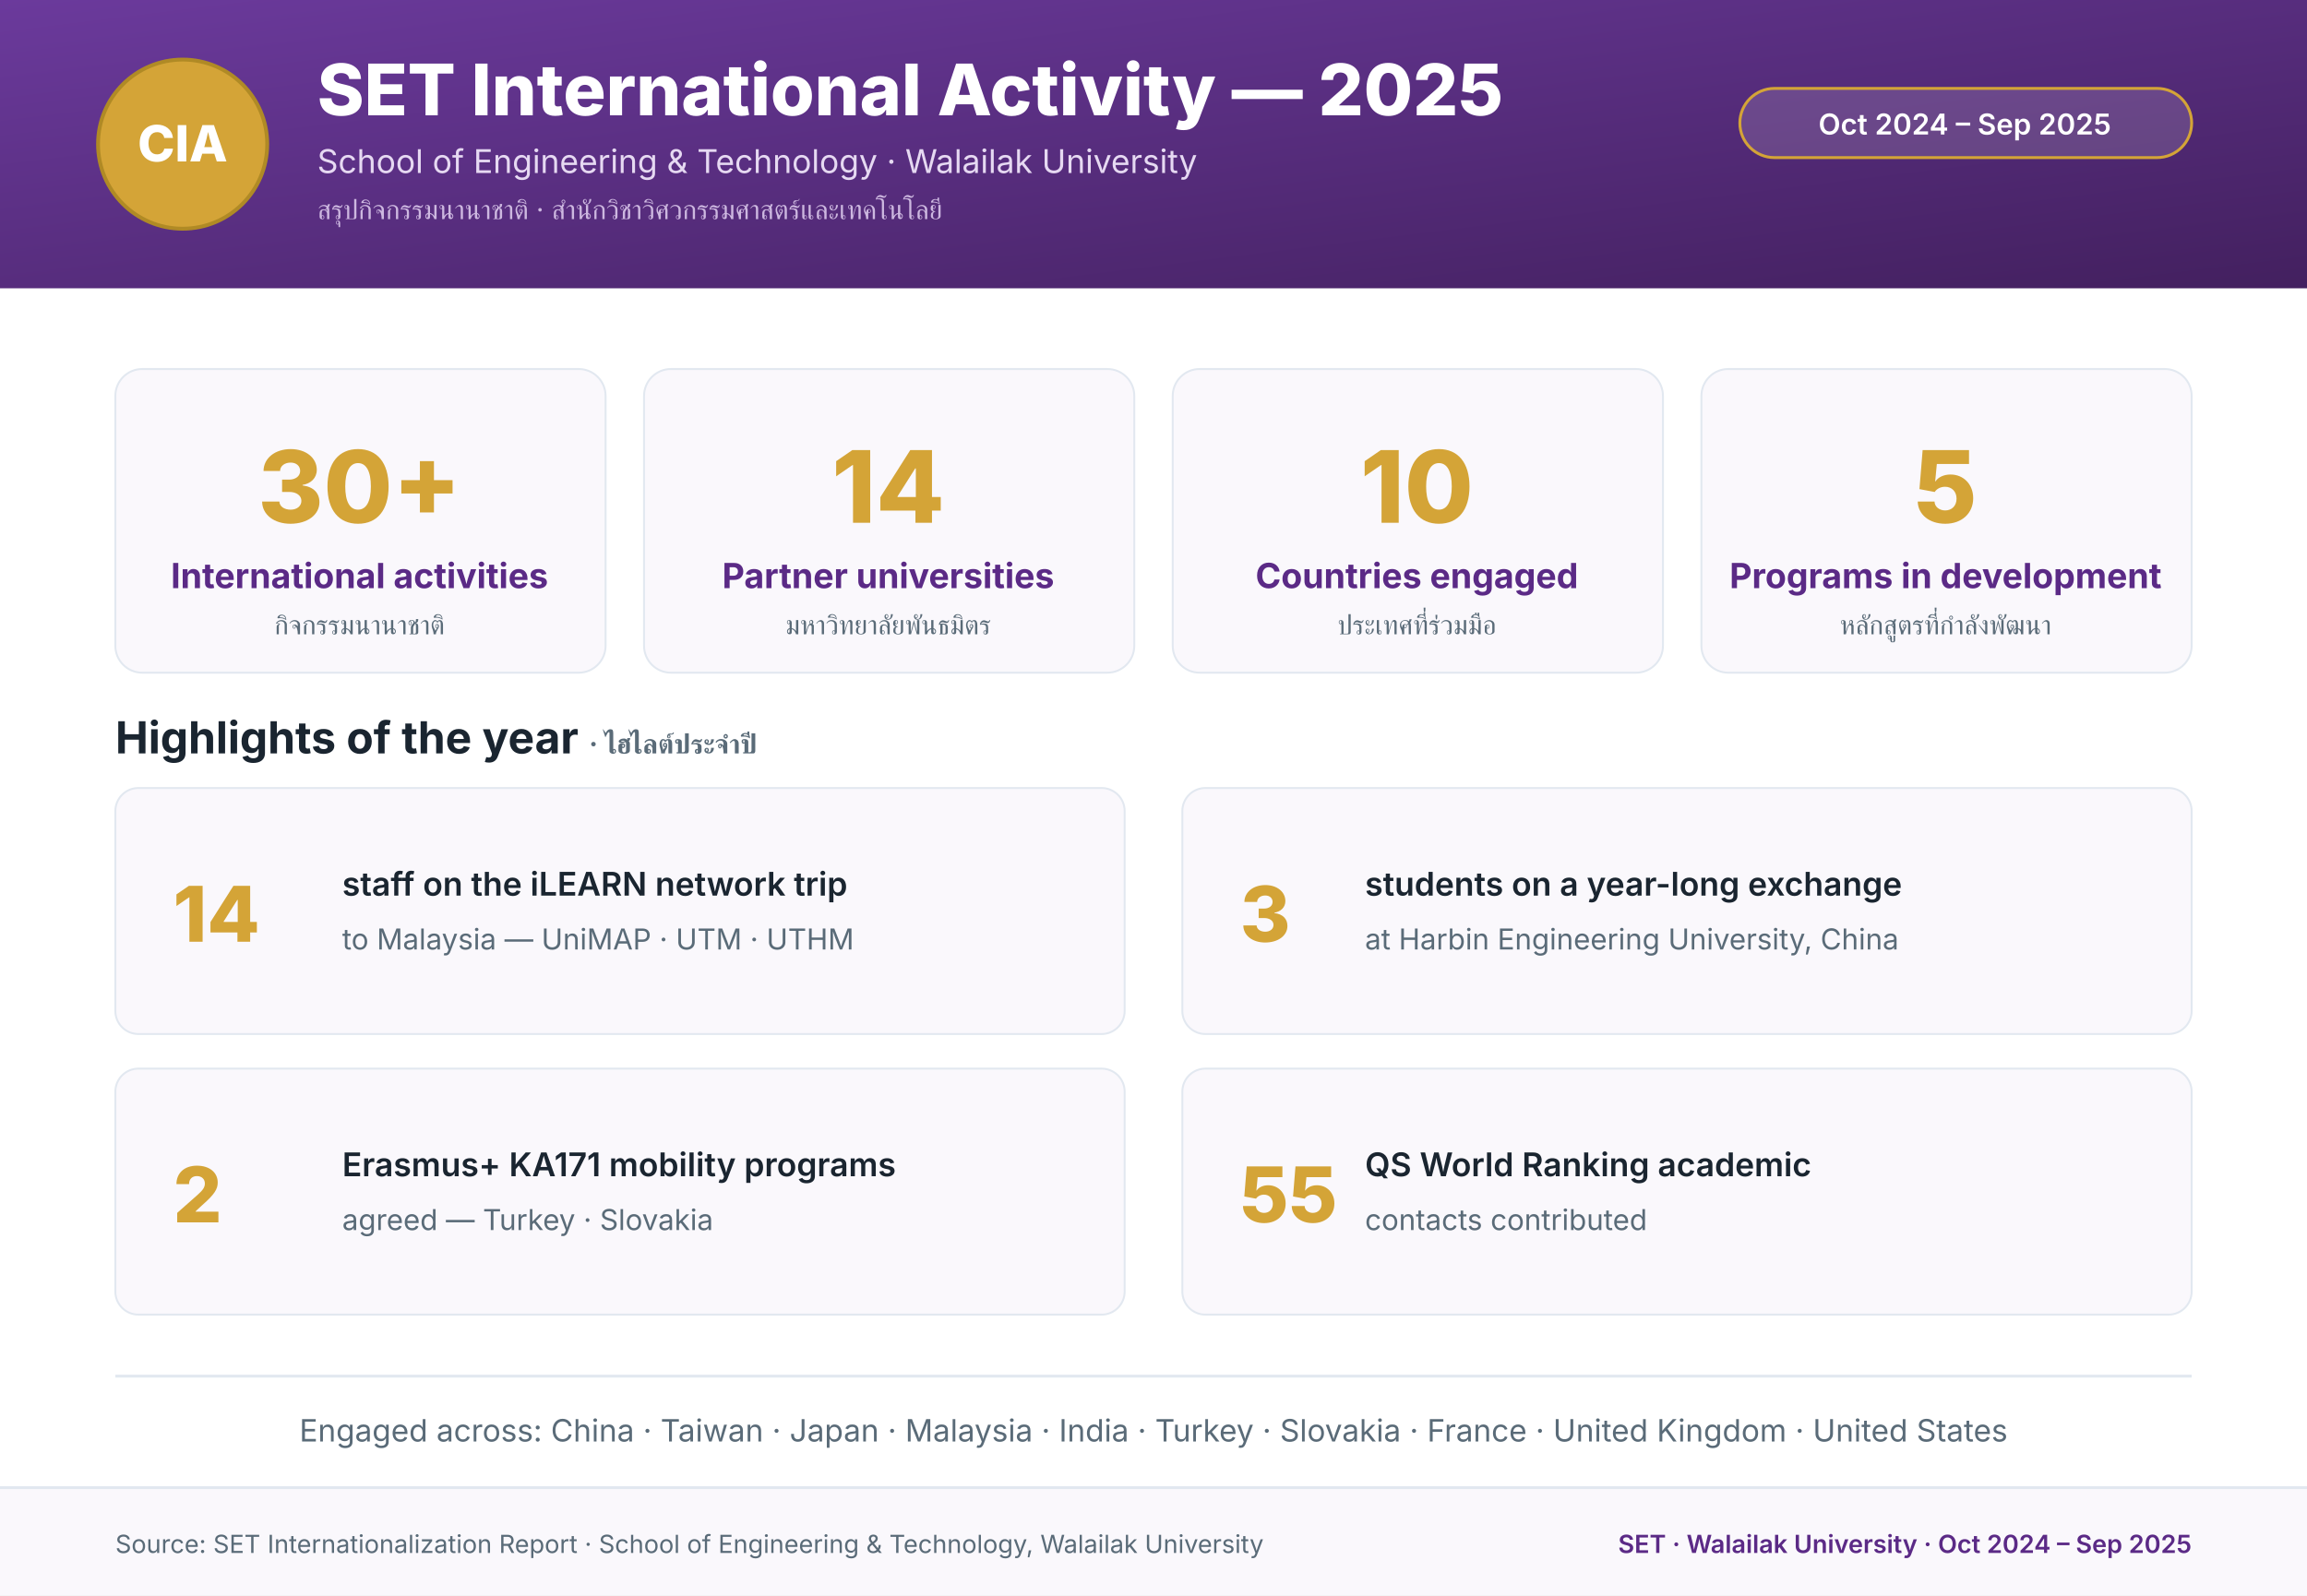
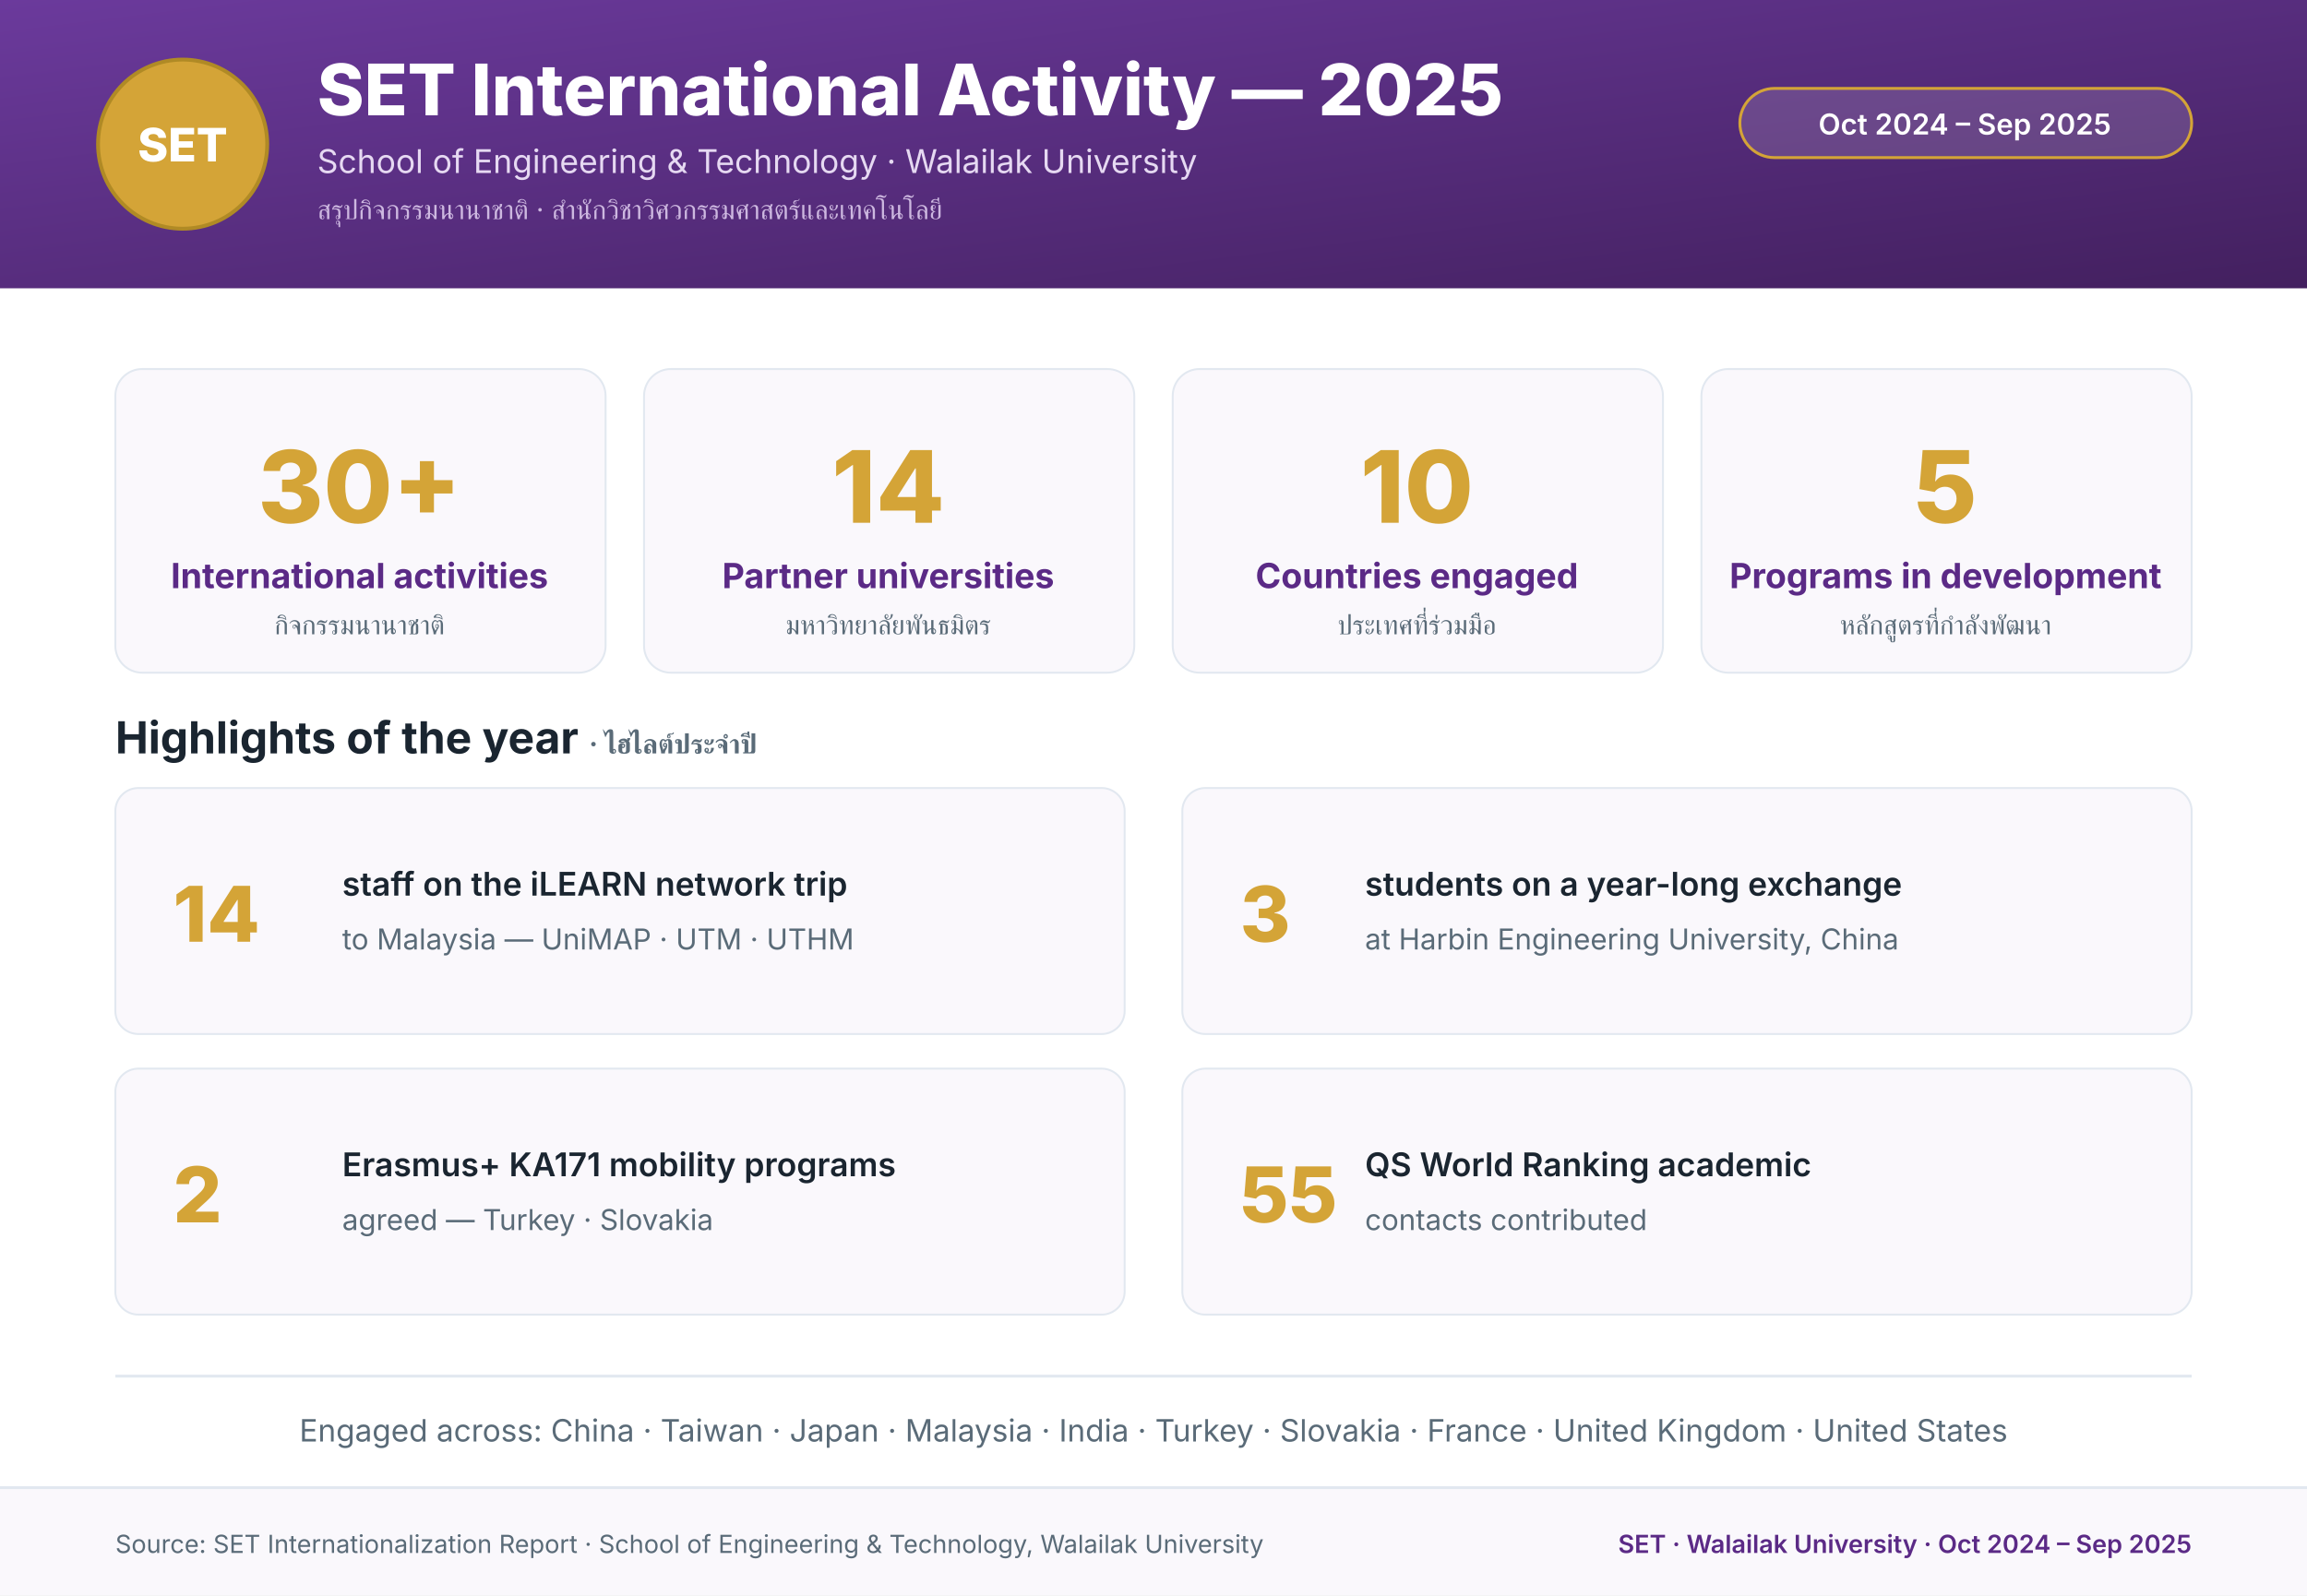
<svg xmlns="http://www.w3.org/2000/svg" viewBox="0 0 1200 830" role="img" aria-label="SET international activity, October 2024 to September 2025: 30+ activities, 14 partner universities, 10 countries, 5 programs in development.">
  <defs>
    <linearGradient id="teal2" x1="0" y1="0" x2="1" y2="1">
      <stop offset="0" stop-color="#6b3a9c" />
      <stop offset="1" stop-color="#43205f" />
    </linearGradient>
    <style>
      text { font-family: "Inter","Segoe UI","Helvetica Neue",Arial,"Sukhumvit Set","Sarabun",Tahoma,sans-serif; }
      .num2{font-size:52px;font-weight:800;fill:#d4a437}
      .lab2{font-size:18px;font-weight:700;fill:#5b2a86}
      .th{font-size:14px;fill:#5a6b78}
      .hh{font-size:23px;font-weight:700;fill:#1a2530}
      .hv{font-size:40px;font-weight:800;fill:#d4a437}
      .hl{font-size:17px;font-weight:600;fill:#1a2530}
      .hls{font-size:15px;fill:#5a6b78}
      .ttl{font-size:37px;font-weight:800;fill:#fff}
      .sub{font-size:17px;fill:#e6d9f2}
      .subth{font-size:14px;fill:#cdb8e0}
-       .badge{font-size:26px;font-weight:800;fill:#fff}
+       .badge{font-size:24px;font-weight:800;fill:#fff}
      .pill{font-size:15px;font-weight:600;fill:#fff}
      .ribbon{font-size:16px;fill:#5a6b78}
      .foot{font-size:13px;fill:#5a6b78}
      .footr{font-size:13px;font-weight:600;fill:#5b2a86}
    </style>
  </defs>
  <rect width="1200" height="830" fill="#ffffff" />
  <rect width="1200" height="150" fill="url(#teal2)" />
  <circle cx="95" cy="75" r="44" fill="#d4a437" stroke="#b08a25" stroke-width="2" />
-   <text x="95" y="84" text-anchor="middle" class="badge">CIA</text>
+   <text x="95" y="84" text-anchor="middle" class="badge">SET</text>
  <text x="165" y="60" class="ttl">SET International Activity — 2025</text>
  <text x="165" y="90" class="sub">School of Engineering &amp; Technology · Walailak University</text>
  <text x="165" y="114" class="subth">สรุปกิจกรรมนานาชาติ · สำนักวิชาวิศวกรรมศาสตร์และเทคโนโลยี</text>
  <rect x="905" y="46" width="235" height="36" rx="18" fill="rgba(255,255,255,0.14)" stroke="#d4a437" stroke-width="1.5" />
  <text x="1022" y="70" text-anchor="middle" class="pill">Oct 2024 – Sep 2025</text>
  <g>
    <rect x="60" y="192" width="255" height="158" rx="14" fill="#faf8fc" stroke="#e2e8f0" />
    <rect x="335" y="192" width="255" height="158" rx="14" fill="#faf8fc" stroke="#e2e8f0" />
    <rect x="610" y="192" width="255" height="158" rx="14" fill="#faf8fc" stroke="#e2e8f0" />
    <rect x="885" y="192" width="255" height="158" rx="14" fill="#faf8fc" stroke="#e2e8f0" />
    <text x="187" y="272" text-anchor="middle" class="num2">30+</text>
    <text x="187" y="306" text-anchor="middle" class="lab2">International activities</text>
    <text x="187" y="330" text-anchor="middle" class="th">กิจกรรมนานาชาติ</text>
    <text x="462" y="272" text-anchor="middle" class="num2">14</text>
    <text x="462" y="306" text-anchor="middle" class="lab2">Partner universities</text>
    <text x="462" y="330" text-anchor="middle" class="th">มหาวิทยาลัยพันธมิตร</text>
    <text x="737" y="272" text-anchor="middle" class="num2">10</text>
    <text x="737" y="306" text-anchor="middle" class="lab2">Countries engaged</text>
    <text x="737" y="330" text-anchor="middle" class="th">ประเทศที่ร่วมมือ</text>
    <text x="1012" y="272" text-anchor="middle" class="num2">5</text>
    <text x="1012" y="306" text-anchor="middle" class="lab2">Programs in development</text>
    <text x="1012" y="330" text-anchor="middle" class="th">หลักสูตรที่กำลังพัฒนา</text>
  </g>
  <text x="60" y="392" class="hh">Highlights of the year <tspan class="th" font-size="16"> ·  ไฮไลต์ประจำปี</tspan>
  </text>
  <rect x="60" y="410" width="525" height="128" rx="12" fill="#faf8fc" stroke="#e2e8f0" />
  <rect x="615" y="410" width="525" height="128" rx="12" fill="#faf8fc" stroke="#e2e8f0" />
  <rect x="60" y="556" width="525" height="128" rx="12" fill="#faf8fc" stroke="#e2e8f0" />
  <rect x="615" y="556" width="525" height="128" rx="12" fill="#faf8fc" stroke="#e2e8f0" />
  <text x="90" y="490" class="hv">14</text>
  <text x="178" y="466" class="hl">staff on the iLEARN network trip</text>
  <text x="178" y="494" class="hls">to Malaysia — UniMAP · UTM · UTHM</text>
  <text x="645" y="490" class="hv">3</text>
  <text x="710" y="466" class="hl">students on a year-long exchange</text>
  <text x="710" y="494" class="hls">at Harbin Engineering University, China</text>
  <text x="90" y="636" class="hv">2</text>
  <text x="178" y="612" class="hl">Erasmus+ KA171 mobility programs</text>
  <text x="178" y="640" class="hls">agreed — Turkey · Slovakia</text>
  <text x="645" y="636" class="hv">55</text>
  <text x="710" y="612" class="hl">QS World Ranking academic</text>
  <text x="710" y="640" class="hls">contacts contributed</text>
  <line x1="60" y1="716" x2="1140" y2="716" stroke="#e2e8f0" stroke-width="1.5" />
  <text x="600" y="750" text-anchor="middle" class="ribbon">Engaged across: China · Taiwan · Japan · Malaysia · India · Turkey · Slovakia · France · United Kingdom · United States</text>
  <rect x="0" y="774" width="1200" height="56" fill="#faf8fc" />
  <line x1="0" y1="774" x2="1200" y2="774" stroke="#e2e8f0" stroke-width="1.5" />
  <text x="60" y="808" class="foot">Source: SET Internationalization Report · School of Engineering &amp; Technology, Walailak University</text>
  <text x="1140" y="808" text-anchor="end" class="footr">SET · Walailak University · Oct 2024 – Sep 2025</text>
</svg>
